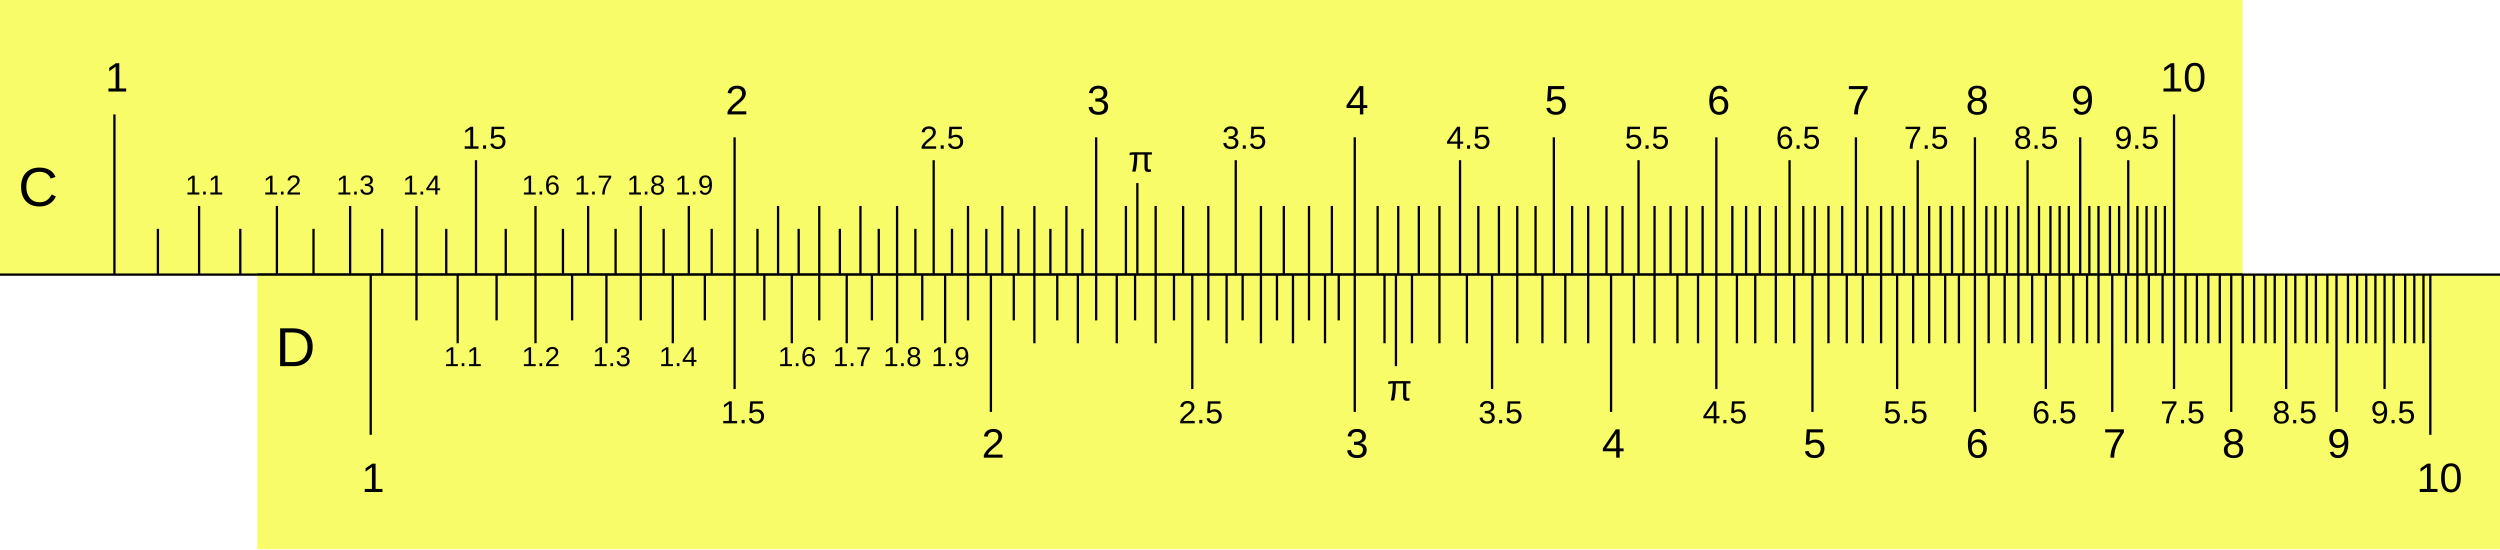
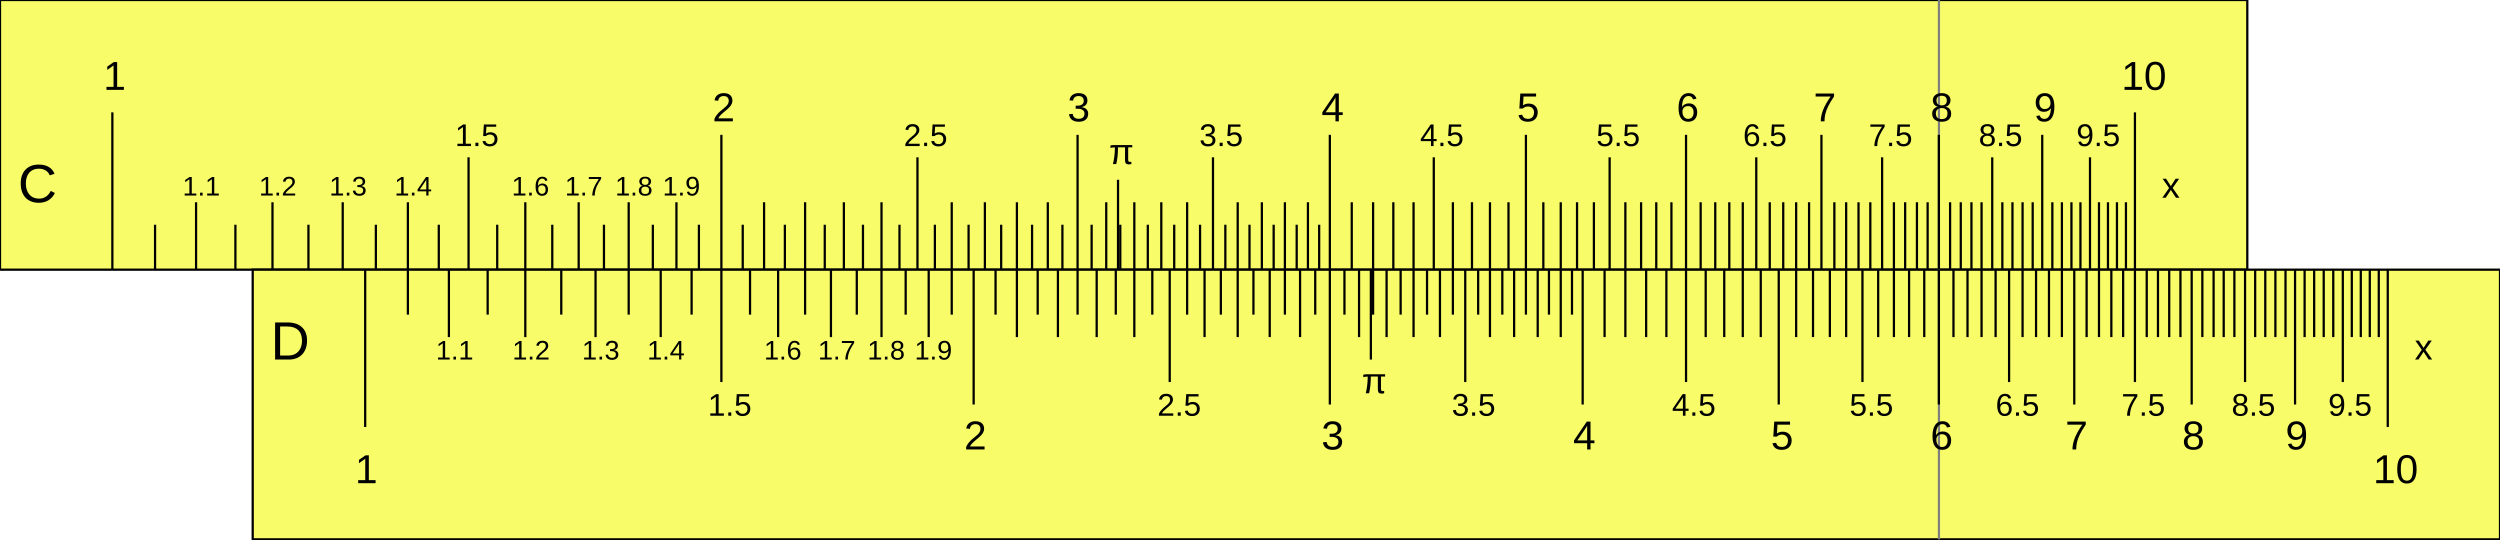
- <svg xmlns="http://www.w3.org/2000/svg" width="1092.445" height="240" version="1.1">
+ <svg xmlns="http://www.w3.org/2000/svg" width="1112.445" height="240" version="1.1">
  <style>text {
-       font-family: Arial, Helvetica, sans-serif;
-       font-weight: Thin;
-       }
- </style>
-   <rect width="980" height="120" x="0" y="0" fill="#f9fc69" />
-   <line x1="0" y1="120" x2="980" y2="120" style="stroke:black;stroke-width:1" />
-   <text x="8" y="90" fill="black" font-size="24">C</text>
-   <text x="493" y="75" fill="black" font-size="16">π</text>
-   <line x1="497" y1="120" x2="497" y2="80" style="stroke:black;stroke-width:1" />
-   <line x1="50" y1="120" x2="50" y2="50" style="stroke:black;stroke-width:1" />
-   <text x="46" y="40" fill="black" font-size="18">1</text>
-   <line x1="69" y1="120" x2="69" y2="100" style="stroke:black;stroke-width:1" />
-   <line x1="87" y1="120" x2="87" y2="90" style="stroke:black;stroke-width:1" />
-   <text x="81" y="85" fill="black" font-size="12">1.1</text>
-   <line x1="105" y1="120" x2="105" y2="100" style="stroke:black;stroke-width:1" />
-   <line x1="121" y1="120" x2="121" y2="90" style="stroke:black;stroke-width:1" />
-   <text x="115" y="85" fill="black" font-size="12">1.2</text>
-   <line x1="137" y1="120" x2="137" y2="100" style="stroke:black;stroke-width:1" />
-   <line x1="153" y1="120" x2="153" y2="90" style="stroke:black;stroke-width:1" />
-   <text x="147" y="85" fill="black" font-size="12">1.3</text>
-   <line x1="167" y1="120" x2="167" y2="100" style="stroke:black;stroke-width:1" />
-   <line x1="182" y1="120" x2="182" y2="90" style="stroke:black;stroke-width:1" />
-   <text x="176" y="85" fill="black" font-size="12">1.4</text>
-   <line x1="195" y1="120" x2="195" y2="100" style="stroke:black;stroke-width:1" />
-   <line x1="208" y1="120" x2="208" y2="70" style="stroke:black;stroke-width:1" />
-   <text x="202" y="65" fill="black" font-size="14">1.5</text>
-   <line x1="221" y1="120" x2="221" y2="100" style="stroke:black;stroke-width:1" />
-   <line x1="234" y1="120" x2="234" y2="90" style="stroke:black;stroke-width:1" />
-   <text x="228" y="85" fill="black" font-size="12">1.6</text>
-   <line x1="246" y1="120" x2="246" y2="100" style="stroke:black;stroke-width:1" />
-   <line x1="257" y1="120" x2="257" y2="90" style="stroke:black;stroke-width:1" />
-   <text x="251" y="85" fill="black" font-size="12">1.7</text>
-   <line x1="269" y1="120" x2="269" y2="100" style="stroke:black;stroke-width:1" />
-   <line x1="280" y1="120" x2="280" y2="90" style="stroke:black;stroke-width:1" />
-   <text x="274" y="85" fill="black" font-size="12">1.8</text>
-   <line x1="290" y1="120" x2="290" y2="100" style="stroke:black;stroke-width:1" />
-   <line x1="301" y1="120" x2="301" y2="90" style="stroke:black;stroke-width:1" />
-   <text x="295" y="85" fill="black" font-size="12">1.9</text>
-   <line x1="311" y1="120" x2="311" y2="100" style="stroke:black;stroke-width:1" />
-   <line x1="321" y1="120" x2="321" y2="60" style="stroke:black;stroke-width:1" />
-   <text x="317" y="50" fill="black" font-size="18">2</text>
-   <line x1="331" y1="120" x2="331" y2="100" style="stroke:black;stroke-width:1" />
-   <line x1="340" y1="120" x2="340" y2="90" style="stroke:black;stroke-width:1" />
-   <line x1="349" y1="120" x2="349" y2="100" style="stroke:black;stroke-width:1" />
-   <line x1="358" y1="120" x2="358" y2="90" style="stroke:black;stroke-width:1" />
-   <line x1="367" y1="120" x2="367" y2="100" style="stroke:black;stroke-width:1" />
-   <line x1="376" y1="120" x2="376" y2="90" style="stroke:black;stroke-width:1" />
-   <line x1="384" y1="120" x2="384" y2="100" style="stroke:black;stroke-width:1" />
-   <line x1="392" y1="120" x2="392" y2="90" style="stroke:black;stroke-width:1" />
-   <line x1="400" y1="120" x2="400" y2="100" style="stroke:black;stroke-width:1" />
-   <line x1="408" y1="120" x2="408" y2="70" style="stroke:black;stroke-width:1" />
-   <text x="402" y="65" fill="black" font-size="14">2.5</text>
-   <line x1="416" y1="120" x2="416" y2="100" style="stroke:black;stroke-width:1" />
-   <line x1="423" y1="120" x2="423" y2="90" style="stroke:black;stroke-width:1" />
-   <line x1="431" y1="120" x2="431" y2="100" style="stroke:black;stroke-width:1" />
-   <line x1="438" y1="120" x2="438" y2="90" style="stroke:black;stroke-width:1" />
-   <line x1="445" y1="120" x2="445" y2="100" style="stroke:black;stroke-width:1" />
-   <line x1="452" y1="120" x2="452" y2="90" style="stroke:black;stroke-width:1" />
-   <line x1="459" y1="120" x2="459" y2="100" style="stroke:black;stroke-width:1" />
-   <line x1="466" y1="120" x2="466" y2="90" style="stroke:black;stroke-width:1" />
-   <line x1="473" y1="120" x2="473" y2="100" style="stroke:black;stroke-width:1" />
-   <line x1="479" y1="120" x2="479" y2="60" style="stroke:black;stroke-width:1" />
-   <text x="475" y="50" fill="black" font-size="18">3</text>
-   <line x1="492" y1="120" x2="492" y2="90" style="stroke:black;stroke-width:1" />
-   <line x1="505" y1="120" x2="505" y2="90" style="stroke:black;stroke-width:1" />
-   <line x1="517" y1="120" x2="517" y2="90" style="stroke:black;stroke-width:1" />
-   <line x1="528" y1="120" x2="528" y2="90" style="stroke:black;stroke-width:1" />
-   <line x1="540" y1="120" x2="540" y2="70" style="stroke:black;stroke-width:1" />
-   <text x="534" y="65" fill="black" font-size="14">3.5</text>
-   <line x1="551" y1="120" x2="551" y2="90" style="stroke:black;stroke-width:1" />
-   <line x1="561" y1="120" x2="561" y2="90" style="stroke:black;stroke-width:1" />
-   <line x1="572" y1="120" x2="572" y2="90" style="stroke:black;stroke-width:1" />
-   <line x1="582" y1="120" x2="582" y2="90" style="stroke:black;stroke-width:1" />
-   <line x1="592" y1="120" x2="592" y2="60" style="stroke:black;stroke-width:1" />
-   <text x="588" y="50" fill="black" font-size="18">4</text>
-   <line x1="602" y1="120" x2="602" y2="90" style="stroke:black;stroke-width:1" />
-   <line x1="611" y1="120" x2="611" y2="90" style="stroke:black;stroke-width:1" />
-   <line x1="620" y1="120" x2="620" y2="90" style="stroke:black;stroke-width:1" />
-   <line x1="629" y1="120" x2="629" y2="90" style="stroke:black;stroke-width:1" />
-   <line x1="638" y1="120" x2="638" y2="70" style="stroke:black;stroke-width:1" />
-   <text x="632" y="65" fill="black" font-size="14">4.5</text>
-   <line x1="646" y1="120" x2="646" y2="90" style="stroke:black;stroke-width:1" />
-   <line x1="655" y1="120" x2="655" y2="90" style="stroke:black;stroke-width:1" />
-   <line x1="663" y1="120" x2="663" y2="90" style="stroke:black;stroke-width:1" />
-   <line x1="671" y1="120" x2="671" y2="90" style="stroke:black;stroke-width:1" />
-   <line x1="679" y1="120" x2="679" y2="60" style="stroke:black;stroke-width:1" />
-   <text x="675" y="50" fill="black" font-size="18">5</text>
-   <line x1="687" y1="120" x2="687" y2="90" style="stroke:black;stroke-width:1" />
-   <line x1="694" y1="120" x2="694" y2="90" style="stroke:black;stroke-width:1" />
-   <line x1="702" y1="120" x2="702" y2="90" style="stroke:black;stroke-width:1" />
-   <line x1="709" y1="120" x2="709" y2="90" style="stroke:black;stroke-width:1" />
-   <line x1="716" y1="120" x2="716" y2="70" style="stroke:black;stroke-width:1" />
-   <text x="710" y="65" fill="black" font-size="14">5.5</text>
-   <line x1="723" y1="120" x2="723" y2="90" style="stroke:black;stroke-width:1" />
-   <line x1="730" y1="120" x2="730" y2="90" style="stroke:black;stroke-width:1" />
-   <line x1="737" y1="120" x2="737" y2="90" style="stroke:black;stroke-width:1" />
-   <line x1="744" y1="120" x2="744" y2="90" style="stroke:black;stroke-width:1" />
-   <line x1="750" y1="120" x2="750" y2="60" style="stroke:black;stroke-width:1" />
-   <text x="746" y="50" fill="black" font-size="18">6</text>
-   <line x1="757" y1="120" x2="757" y2="90" style="stroke:black;stroke-width:1" />
-   <line x1="763" y1="120" x2="763" y2="90" style="stroke:black;stroke-width:1" />
-   <line x1="769" y1="120" x2="769" y2="90" style="stroke:black;stroke-width:1" />
-   <line x1="776" y1="120" x2="776" y2="90" style="stroke:black;stroke-width:1" />
-   <line x1="782" y1="120" x2="782" y2="70" style="stroke:black;stroke-width:1" />
-   <text x="776" y="65" fill="black" font-size="14">6.5</text>
-   <line x1="788" y1="120" x2="788" y2="90" style="stroke:black;stroke-width:1" />
-   <line x1="793" y1="120" x2="793" y2="90" style="stroke:black;stroke-width:1" />
-   <line x1="799" y1="120" x2="799" y2="90" style="stroke:black;stroke-width:1" />
-   <line x1="805" y1="120" x2="805" y2="90" style="stroke:black;stroke-width:1" />
-   <line x1="811" y1="120" x2="811" y2="60" style="stroke:black;stroke-width:1" />
-   <text x="807" y="50" fill="black" font-size="18">7</text>
-   <line x1="816" y1="120" x2="816" y2="90" style="stroke:black;stroke-width:1" />
-   <line x1="822" y1="120" x2="822" y2="90" style="stroke:black;stroke-width:1" />
-   <line x1="827" y1="120" x2="827" y2="90" style="stroke:black;stroke-width:1" />
-   <line x1="832" y1="120" x2="832" y2="90" style="stroke:black;stroke-width:1" />
-   <line x1="838" y1="120" x2="838" y2="70" style="stroke:black;stroke-width:1" />
-   <text x="832" y="65" fill="black" font-size="14">7.5</text>
-   <line x1="843" y1="120" x2="843" y2="90" style="stroke:black;stroke-width:1" />
-   <line x1="848" y1="120" x2="848" y2="90" style="stroke:black;stroke-width:1" />
-   <line x1="853" y1="120" x2="853" y2="90" style="stroke:black;stroke-width:1" />
-   <line x1="858" y1="120" x2="858" y2="90" style="stroke:black;stroke-width:1" />
-   <line x1="863" y1="120" x2="863" y2="60" style="stroke:black;stroke-width:1" />
-   <text x="859" y="50" fill="black" font-size="18">8</text>
-   <line x1="868" y1="120" x2="868" y2="90" style="stroke:black;stroke-width:1" />
-   <line x1="872" y1="120" x2="872" y2="90" style="stroke:black;stroke-width:1" />
-   <line x1="877" y1="120" x2="877" y2="90" style="stroke:black;stroke-width:1" />
-   <line x1="882" y1="120" x2="882" y2="90" style="stroke:black;stroke-width:1" />
-   <line x1="886" y1="120" x2="886" y2="70" style="stroke:black;stroke-width:1" />
-   <text x="880" y="65" fill="black" font-size="14">8.5</text>
-   <line x1="891" y1="120" x2="891" y2="90" style="stroke:black;stroke-width:1" />
-   <line x1="896" y1="120" x2="896" y2="90" style="stroke:black;stroke-width:1" />
-   <line x1="900" y1="120" x2="900" y2="90" style="stroke:black;stroke-width:1" />
-   <line x1="904" y1="120" x2="904" y2="90" style="stroke:black;stroke-width:1" />
-   <line x1="909" y1="120" x2="909" y2="60" style="stroke:black;stroke-width:1" />
-   <text x="905" y="50" fill="black" font-size="18">9</text>
-   <line x1="913" y1="120" x2="913" y2="90" style="stroke:black;stroke-width:1" />
-   <line x1="917" y1="120" x2="917" y2="90" style="stroke:black;stroke-width:1" />
-   <line x1="922" y1="120" x2="922" y2="90" style="stroke:black;stroke-width:1" />
-   <line x1="926" y1="120" x2="926" y2="90" style="stroke:black;stroke-width:1" />
-   <line x1="930" y1="120" x2="930" y2="70" style="stroke:black;stroke-width:1" />
-   <text x="924" y="65" fill="black" font-size="14">9.5</text>
-   <line x1="934" y1="120" x2="934" y2="90" style="stroke:black;stroke-width:1" />
-   <line x1="938" y1="120" x2="938" y2="90" style="stroke:black;stroke-width:1" />
-   <line x1="942" y1="120" x2="942" y2="90" style="stroke:black;stroke-width:1" />
-   <line x1="946" y1="120" x2="946" y2="90" style="stroke:black;stroke-width:1" />
-   <line x1="950" y1="120" x2="950" y2="50" style="stroke:black;stroke-width:1" />
-   <text x="944" y="40" fill="black" font-size="18">10</text>
-   <rect width="980" height="120" x="112.445" y="120" fill="#f9fc69" />
-   <line x1="112.445" y1="120" x2="1092.445" y2="120" style="stroke:black;stroke-width:1" />
-   <text x="120.445" y="160" fill="black" font-size="24">D</text>
-   <text x="606" y="175" fill="black" font-size="16">π</text>
-   <line x1="610" y1="120" x2="610" y2="160" style="stroke:black;stroke-width:1" />
-   <line x1="162" y1="120" x2="162" y2="190" style="stroke:black;stroke-width:1" />
-   <text x="158" y="215" fill="black" font-size="18">1</text>
-   <line x1="182" y1="120" x2="182" y2="140" style="stroke:black;stroke-width:1" />
-   <line x1="200" y1="120" x2="200" y2="150" style="stroke:black;stroke-width:1" />
-   <text x="194" y="160" fill="black" font-size="12">1.1</text>
-   <line x1="217" y1="120" x2="217" y2="140" style="stroke:black;stroke-width:1" />
-   <line x1="234" y1="120" x2="234" y2="150" style="stroke:black;stroke-width:1" />
-   <text x="228" y="160" fill="black" font-size="12">1.2</text>
-   <line x1="250" y1="120" x2="250" y2="140" style="stroke:black;stroke-width:1" />
-   <line x1="265" y1="120" x2="265" y2="150" style="stroke:black;stroke-width:1" />
-   <text x="259" y="160" fill="black" font-size="12">1.3</text>
-   <line x1="280" y1="120" x2="280" y2="140" style="stroke:black;stroke-width:1" />
-   <line x1="294" y1="120" x2="294" y2="150" style="stroke:black;stroke-width:1" />
-   <text x="288" y="160" fill="black" font-size="12">1.4</text>
-   <line x1="308" y1="120" x2="308" y2="140" style="stroke:black;stroke-width:1" />
-   <line x1="321" y1="120" x2="321" y2="170" style="stroke:black;stroke-width:1" />
-   <text x="315" y="185" fill="black" font-size="14">1.5</text>
-   <line x1="334" y1="120" x2="334" y2="140" style="stroke:black;stroke-width:1" />
-   <line x1="346" y1="120" x2="346" y2="150" style="stroke:black;stroke-width:1" />
-   <text x="340" y="160" fill="black" font-size="12">1.6</text>
-   <line x1="358" y1="120" x2="358" y2="140" style="stroke:black;stroke-width:1" />
-   <line x1="370" y1="120" x2="370" y2="150" style="stroke:black;stroke-width:1" />
-   <text x="364" y="160" fill="black" font-size="12">1.7</text>
-   <line x1="381" y1="120" x2="381" y2="140" style="stroke:black;stroke-width:1" />
-   <line x1="392" y1="120" x2="392" y2="150" style="stroke:black;stroke-width:1" />
-   <text x="386" y="160" fill="black" font-size="12">1.8</text>
-   <line x1="403" y1="120" x2="403" y2="140" style="stroke:black;stroke-width:1" />
-   <line x1="413" y1="120" x2="413" y2="150" style="stroke:black;stroke-width:1" />
-   <text x="407" y="160" fill="black" font-size="12">1.9</text>
-   <line x1="423" y1="120" x2="423" y2="140" style="stroke:black;stroke-width:1" />
-   <line x1="433" y1="120" x2="433" y2="180" style="stroke:black;stroke-width:1" />
-   <text x="429" y="200" fill="black" font-size="18">2</text>
-   <line x1="443" y1="120" x2="443" y2="140" style="stroke:black;stroke-width:1" />
-   <line x1="452" y1="120" x2="452" y2="150" style="stroke:black;stroke-width:1" />
-   <line x1="462" y1="120" x2="462" y2="140" style="stroke:black;stroke-width:1" />
-   <line x1="471" y1="120" x2="471" y2="150" style="stroke:black;stroke-width:1" />
-   <line x1="479" y1="120" x2="479" y2="140" style="stroke:black;stroke-width:1" />
-   <line x1="488" y1="120" x2="488" y2="150" style="stroke:black;stroke-width:1" />
-   <line x1="496" y1="120" x2="496" y2="140" style="stroke:black;stroke-width:1" />
-   <line x1="505" y1="120" x2="505" y2="150" style="stroke:black;stroke-width:1" />
-   <line x1="513" y1="120" x2="513" y2="140" style="stroke:black;stroke-width:1" />
-   <line x1="521" y1="120" x2="521" y2="170" style="stroke:black;stroke-width:1" />
-   <text x="515" y="185" fill="black" font-size="14">2.5</text>
-   <line x1="528" y1="120" x2="528" y2="140" style="stroke:black;stroke-width:1" />
-   <line x1="536" y1="120" x2="536" y2="150" style="stroke:black;stroke-width:1" />
-   <line x1="543" y1="120" x2="543" y2="140" style="stroke:black;stroke-width:1" />
-   <line x1="551" y1="120" x2="551" y2="150" style="stroke:black;stroke-width:1" />
-   <line x1="558" y1="120" x2="558" y2="140" style="stroke:black;stroke-width:1" />
-   <line x1="565" y1="120" x2="565" y2="150" style="stroke:black;stroke-width:1" />
-   <line x1="572" y1="120" x2="572" y2="140" style="stroke:black;stroke-width:1" />
-   <line x1="579" y1="120" x2="579" y2="150" style="stroke:black;stroke-width:1" />
-   <line x1="585" y1="120" x2="585" y2="140" style="stroke:black;stroke-width:1" />
-   <line x1="592" y1="120" x2="592" y2="180" style="stroke:black;stroke-width:1" />
-   <text x="588" y="200" fill="black" font-size="18">3</text>
-   <line x1="605" y1="120" x2="605" y2="150" style="stroke:black;stroke-width:1" />
-   <line x1="617" y1="120" x2="617" y2="150" style="stroke:black;stroke-width:1" />
-   <line x1="629" y1="120" x2="629" y2="150" style="stroke:black;stroke-width:1" />
-   <line x1="641" y1="120" x2="641" y2="150" style="stroke:black;stroke-width:1" />
-   <line x1="652" y1="120" x2="652" y2="170" style="stroke:black;stroke-width:1" />
-   <text x="646" y="185" fill="black" font-size="14">3.5</text>
-   <line x1="663" y1="120" x2="663" y2="150" style="stroke:black;stroke-width:1" />
-   <line x1="674" y1="120" x2="674" y2="150" style="stroke:black;stroke-width:1" />
-   <line x1="684" y1="120" x2="684" y2="150" style="stroke:black;stroke-width:1" />
-   <line x1="694" y1="120" x2="694" y2="150" style="stroke:black;stroke-width:1" />
-   <line x1="704" y1="120" x2="704" y2="180" style="stroke:black;stroke-width:1" />
-   <text x="700" y="200" fill="black" font-size="18">4</text>
-   <line x1="714" y1="120" x2="714" y2="150" style="stroke:black;stroke-width:1" />
-   <line x1="723" y1="120" x2="723" y2="150" style="stroke:black;stroke-width:1" />
-   <line x1="733" y1="120" x2="733" y2="150" style="stroke:black;stroke-width:1" />
-   <line x1="742" y1="120" x2="742" y2="150" style="stroke:black;stroke-width:1" />
-   <line x1="750" y1="120" x2="750" y2="170" style="stroke:black;stroke-width:1" />
-   <text x="744" y="185" fill="black" font-size="14">4.5</text>
-   <line x1="759" y1="120" x2="759" y2="150" style="stroke:black;stroke-width:1" />
-   <line x1="767" y1="120" x2="767" y2="150" style="stroke:black;stroke-width:1" />
-   <line x1="776" y1="120" x2="776" y2="150" style="stroke:black;stroke-width:1" />
-   <line x1="784" y1="120" x2="784" y2="150" style="stroke:black;stroke-width:1" />
-   <line x1="792" y1="120" x2="792" y2="180" style="stroke:black;stroke-width:1" />
-   <text x="788" y="200" fill="black" font-size="18">5</text>
-   <line x1="799" y1="120" x2="799" y2="150" style="stroke:black;stroke-width:1" />
-   <line x1="807" y1="120" x2="807" y2="150" style="stroke:black;stroke-width:1" />
-   <line x1="814" y1="120" x2="814" y2="150" style="stroke:black;stroke-width:1" />
-   <line x1="822" y1="120" x2="822" y2="150" style="stroke:black;stroke-width:1" />
-   <line x1="829" y1="120" x2="829" y2="170" style="stroke:black;stroke-width:1" />
-   <text x="823" y="185" fill="black" font-size="14">5.5</text>
-   <line x1="836" y1="120" x2="836" y2="150" style="stroke:black;stroke-width:1" />
-   <line x1="843" y1="120" x2="843" y2="150" style="stroke:black;stroke-width:1" />
-   <line x1="850" y1="120" x2="850" y2="150" style="stroke:black;stroke-width:1" />
-   <line x1="856" y1="120" x2="856" y2="150" style="stroke:black;stroke-width:1" />
-   <line x1="863" y1="120" x2="863" y2="180" style="stroke:black;stroke-width:1" />
-   <text x="859" y="200" fill="black" font-size="18">6</text>
-   <line x1="869" y1="120" x2="869" y2="150" style="stroke:black;stroke-width:1" />
-   <line x1="876" y1="120" x2="876" y2="150" style="stroke:black;stroke-width:1" />
-   <line x1="882" y1="120" x2="882" y2="150" style="stroke:black;stroke-width:1" />
-   <line x1="888" y1="120" x2="888" y2="150" style="stroke:black;stroke-width:1" />
-   <line x1="894" y1="120" x2="894" y2="170" style="stroke:black;stroke-width:1" />
-   <text x="888" y="185" fill="black" font-size="14">6.5</text>
-   <line x1="900" y1="120" x2="900" y2="150" style="stroke:black;stroke-width:1" />
-   <line x1="906" y1="120" x2="906" y2="150" style="stroke:black;stroke-width:1" />
-   <line x1="912" y1="120" x2="912" y2="150" style="stroke:black;stroke-width:1" />
-   <line x1="917" y1="120" x2="917" y2="150" style="stroke:black;stroke-width:1" />
-   <line x1="923" y1="120" x2="923" y2="180" style="stroke:black;stroke-width:1" />
-   <text x="919" y="200" fill="black" font-size="18">7</text>
-   <line x1="929" y1="120" x2="929" y2="150" style="stroke:black;stroke-width:1" />
-   <line x1="934" y1="120" x2="934" y2="150" style="stroke:black;stroke-width:1" />
-   <line x1="939" y1="120" x2="939" y2="150" style="stroke:black;stroke-width:1" />
-   <line x1="945" y1="120" x2="945" y2="150" style="stroke:black;stroke-width:1" />
-   <line x1="950" y1="120" x2="950" y2="170" style="stroke:black;stroke-width:1" />
-   <text x="944" y="185" fill="black" font-size="14">7.5</text>
-   <line x1="955" y1="120" x2="955" y2="150" style="stroke:black;stroke-width:1" />
-   <line x1="960" y1="120" x2="960" y2="150" style="stroke:black;stroke-width:1" />
-   <line x1="965" y1="120" x2="965" y2="150" style="stroke:black;stroke-width:1" />
-   <line x1="970" y1="120" x2="970" y2="150" style="stroke:black;stroke-width:1" />
-   <line x1="975" y1="120" x2="975" y2="180" style="stroke:black;stroke-width:1" />
-   <text x="971" y="200" fill="black" font-size="18">8</text>
-   <line x1="980" y1="120" x2="980" y2="150" style="stroke:black;stroke-width:1" />
-   <line x1="985" y1="120" x2="985" y2="150" style="stroke:black;stroke-width:1" />
-   <line x1="990" y1="120" x2="990" y2="150" style="stroke:black;stroke-width:1" />
-   <line x1="994" y1="120" x2="994" y2="150" style="stroke:black;stroke-width:1" />
-   <line x1="999" y1="120" x2="999" y2="170" style="stroke:black;stroke-width:1" />
-   <text x="993" y="185" fill="black" font-size="14">8.5</text>
-   <line x1="1003" y1="120" x2="1003" y2="150" style="stroke:black;stroke-width:1" />
-   <line x1="1008" y1="120" x2="1008" y2="150" style="stroke:black;stroke-width:1" />
-   <line x1="1012" y1="120" x2="1012" y2="150" style="stroke:black;stroke-width:1" />
-   <line x1="1017" y1="120" x2="1017" y2="150" style="stroke:black;stroke-width:1" />
-   <line x1="1021" y1="120" x2="1021" y2="180" style="stroke:black;stroke-width:1" />
-   <text x="1017" y="200" fill="black" font-size="18">9</text>
-   <line x1="1026" y1="120" x2="1026" y2="150" style="stroke:black;stroke-width:1" />
-   <line x1="1030" y1="120" x2="1030" y2="150" style="stroke:black;stroke-width:1" />
-   <line x1="1034" y1="120" x2="1034" y2="150" style="stroke:black;stroke-width:1" />
-   <line x1="1038" y1="120" x2="1038" y2="150" style="stroke:black;stroke-width:1" />
-   <line x1="1042" y1="120" x2="1042" y2="170" style="stroke:black;stroke-width:1" />
-   <text x="1036" y="185" fill="black" font-size="14">9.5</text>
-   <line x1="1046" y1="120" x2="1046" y2="150" style="stroke:black;stroke-width:1" />
-   <line x1="1051" y1="120" x2="1051" y2="150" style="stroke:black;stroke-width:1" />
-   <line x1="1055" y1="120" x2="1055" y2="150" style="stroke:black;stroke-width:1" />
-   <line x1="1059" y1="120" x2="1059" y2="150" style="stroke:black;stroke-width:1" />
-   <line x1="1062" y1="120" x2="1062" y2="190" style="stroke:black;stroke-width:1" />
-   <text x="1056" y="215" fill="black" font-size="18">10</text>
+           font-family: Arial, Helvetica, sans-serif;
+           font-weight: Thin;
+           }
+     </style>
+   <rect width="1000" height="120" x="0.0" y="0" style="fill:#f9fc69;stroke-width:1;stroke:black" />
+   <rect width="1000" height="120" x="112.445" y="120" style="fill:#f9fc69;stroke-width:1;stroke:black" />
+   <line x1="862.781" y1="0" x2="862.781" y2="240" style="stroke:grey;stroke-width:1" />
+   <g transform="translate(0 20)">
+     <text x="8.0" y="70" fill="black" font-size="24">C</text>
+     <text x="493.5" y="53" fill="black" font-size="16">π</text>
+     <line x1="497.5" y1="100" x2="497.5" y2="60" style="stroke:black;stroke-width:1" />
+     <text x="962.0" y="68" fill="black" font-size="16">x</text>
+     <line x1="50.0" y1="100" x2="50.0" y2="30" style="stroke:black;stroke-width:1" />
+     <text x="46" y="20" fill="black" font-size="18">1</text>
+     <line x1="69.0" y1="100" x2="69.0" y2="80" style="stroke:black;stroke-width:1" />
+     <line x1="87.25" y1="100" x2="87.25" y2="70" style="stroke:black;stroke-width:1" />
+     <text x="81.253" y="67" fill="black" font-size="12">1.1</text>
+     <line x1="104.75" y1="100" x2="104.75" y2="80" style="stroke:black;stroke-width:1" />
+     <line x1="121.25" y1="100" x2="121.25" y2="70" style="stroke:black;stroke-width:1" />
+     <text x="115.263" y="67" fill="black" font-size="12">1.2</text>
+     <line x1="137.25" y1="100" x2="137.25" y2="80" style="stroke:black;stroke-width:1" />
+     <line x1="152.5" y1="100" x2="152.5" y2="70" style="stroke:black;stroke-width:1" />
+     <text x="146.549" y="67" fill="black" font-size="12">1.3</text>
+     <line x1="167.25" y1="100" x2="167.25" y2="80" style="stroke:black;stroke-width:1" />
+     <line x1="181.5" y1="100" x2="181.5" y2="70" style="stroke:black;stroke-width:1" />
+     <text x="175.515" y="67" fill="black" font-size="12">1.4</text>
+     <line x1="195.25" y1="100" x2="195.25" y2="80" style="stroke:black;stroke-width:1" />
+     <line x1="208.5" y1="100" x2="208.5" y2="50" style="stroke:black;stroke-width:1" />
+     <text x="202.482" y="45" fill="black" font-size="14">1.5</text>
+     <line x1="221.25" y1="100" x2="221.25" y2="80" style="stroke:black;stroke-width:1" />
+     <line x1="233.75" y1="100" x2="233.75" y2="70" style="stroke:black;stroke-width:1" />
+     <text x="227.708" y="67" fill="black" font-size="12">1.6</text>
+     <line x1="245.75" y1="100" x2="245.75" y2="80" style="stroke:black;stroke-width:1" />
+     <line x1="257.5" y1="100" x2="257.5" y2="70" style="stroke:black;stroke-width:1" />
+     <text x="251.404" y="67" fill="black" font-size="12">1.7</text>
+     <line x1="268.75" y1="100" x2="268.75" y2="80" style="stroke:black;stroke-width:1" />
+     <line x1="279.75" y1="100" x2="279.75" y2="70" style="stroke:black;stroke-width:1" />
+     <text x="273.745" y="67" fill="black" font-size="12">1.8</text>
+     <line x1="290.5" y1="100" x2="290.5" y2="80" style="stroke:black;stroke-width:1" />
+     <line x1="301.0" y1="100" x2="301.0" y2="70" style="stroke:black;stroke-width:1" />
+     <text x="294.878" y="67" fill="black" font-size="12">1.9</text>
+     <line x1="311.0" y1="100" x2="311.0" y2="80" style="stroke:black;stroke-width:1" />
+     <line x1="321.0" y1="100" x2="321.0" y2="40" style="stroke:black;stroke-width:1" />
+     <text x="317" y="34" fill="black" font-size="18">2</text>
+     <line x1="330.5" y1="100" x2="330.5" y2="80" style="stroke:black;stroke-width:1" />
+     <line x1="340.0" y1="100" x2="340.0" y2="70" style="stroke:black;stroke-width:1" />
+     <line x1="349.25" y1="100" x2="349.25" y2="80" style="stroke:black;stroke-width:1" />
+     <line x1="358.25" y1="100" x2="358.25" y2="70" style="stroke:black;stroke-width:1" />
+     <line x1="367.0" y1="100" x2="367.0" y2="80" style="stroke:black;stroke-width:1" />
+     <line x1="375.5" y1="100" x2="375.5" y2="70" style="stroke:black;stroke-width:1" />
+     <line x1="384.0" y1="100" x2="384.0" y2="80" style="stroke:black;stroke-width:1" />
+     <line x1="392.25" y1="100" x2="392.25" y2="70" style="stroke:black;stroke-width:1" />
+     <line x1="400.25" y1="100" x2="400.25" y2="80" style="stroke:black;stroke-width:1" />
+     <line x1="408.25" y1="100" x2="408.25" y2="50" style="stroke:black;stroke-width:1" />
+     <text x="402.146" y="45" fill="black" font-size="14">2.5</text>
+     <line x1="416.0" y1="100" x2="416.0" y2="80" style="stroke:black;stroke-width:1" />
+     <line x1="423.5" y1="100" x2="423.5" y2="70" style="stroke:black;stroke-width:1" />
+     <line x1="431.0" y1="100" x2="431.0" y2="80" style="stroke:black;stroke-width:1" />
+     <line x1="438.25" y1="100" x2="438.25" y2="70" style="stroke:black;stroke-width:1" />
+     <line x1="445.5" y1="100" x2="445.5" y2="80" style="stroke:black;stroke-width:1" />
+     <line x1="452.5" y1="100" x2="452.5" y2="70" style="stroke:black;stroke-width:1" />
+     <line x1="459.25" y1="100" x2="459.25" y2="80" style="stroke:black;stroke-width:1" />
+     <line x1="466.25" y1="100" x2="466.25" y2="70" style="stroke:black;stroke-width:1" />
+     <line x1="472.75" y1="100" x2="472.75" y2="80" style="stroke:black;stroke-width:1" />
+     <line x1="479.5" y1="100" x2="479.5" y2="40" style="stroke:black;stroke-width:1" />
+     <text x="475" y="34" fill="black" font-size="18">3</text>
+     <line x1="485.75" y1="100" x2="485.75" y2="80" style="stroke:black;stroke-width:1" />
+     <line x1="492.25" y1="100" x2="492.25" y2="70" style="stroke:black;stroke-width:1" />
+     <line x1="498.5" y1="100" x2="498.5" y2="80" style="stroke:black;stroke-width:1" />
+     <line x1="504.75" y1="100" x2="504.75" y2="70" style="stroke:black;stroke-width:1" />
+     <line x1="510.75" y1="100" x2="510.75" y2="80" style="stroke:black;stroke-width:1" />
+     <line x1="516.75" y1="100" x2="516.75" y2="70" style="stroke:black;stroke-width:1" />
+     <line x1="522.5" y1="100" x2="522.5" y2="80" style="stroke:black;stroke-width:1" />
+     <line x1="528.25" y1="100" x2="528.25" y2="70" style="stroke:black;stroke-width:1" />
+     <line x1="534.0" y1="100" x2="534.0" y2="80" style="stroke:black;stroke-width:1" />
+     <line x1="539.75" y1="100" x2="539.75" y2="50" style="stroke:black;stroke-width:1" />
+     <text x="533.661" y="45" fill="black" font-size="14">3.5</text>
+     <line x1="545.25" y1="100" x2="545.25" y2="80" style="stroke:black;stroke-width:1" />
+     <line x1="550.75" y1="100" x2="550.75" y2="70" style="stroke:black;stroke-width:1" />
+     <line x1="556.0" y1="100" x2="556.0" y2="80" style="stroke:black;stroke-width:1" />
+     <line x1="561.5" y1="100" x2="561.5" y2="70" style="stroke:black;stroke-width:1" />
+     <line x1="566.75" y1="100" x2="566.75" y2="80" style="stroke:black;stroke-width:1" />
+     <line x1="571.75" y1="100" x2="571.75" y2="70" style="stroke:black;stroke-width:1" />
+     <line x1="577.0" y1="100" x2="577.0" y2="80" style="stroke:black;stroke-width:1" />
+     <line x1="582.0" y1="100" x2="582.0" y2="70" style="stroke:black;stroke-width:1" />
+     <line x1="587.0" y1="100" x2="587.0" y2="80" style="stroke:black;stroke-width:1" />
+     <line x1="591.75" y1="100" x2="591.75" y2="40" style="stroke:black;stroke-width:1" />
+     <text x="588" y="34" fill="black" font-size="18">4</text>
+     <line x1="601.5" y1="100" x2="601.5" y2="70" style="stroke:black;stroke-width:1" />
+     <line x1="611.0" y1="100" x2="611.0" y2="70" style="stroke:black;stroke-width:1" />
+     <line x1="620.0" y1="100" x2="620.0" y2="70" style="stroke:black;stroke-width:1" />
+     <line x1="629.0" y1="100" x2="629.0" y2="70" style="stroke:black;stroke-width:1" />
+     <line x1="638.0" y1="100" x2="638.0" y2="50" style="stroke:black;stroke-width:1" />
+     <text x="631.891" y="45" fill="black" font-size="14">4.5</text>
+     <line x1="646.5" y1="100" x2="646.5" y2="70" style="stroke:black;stroke-width:1" />
+     <line x1="655.0" y1="100" x2="655.0" y2="70" style="stroke:black;stroke-width:1" />
+     <line x1="663.0" y1="100" x2="663.0" y2="70" style="stroke:black;stroke-width:1" />
+     <line x1="671.25" y1="100" x2="671.25" y2="70" style="stroke:black;stroke-width:1" />
+     <line x1="679.0" y1="100" x2="679.0" y2="40" style="stroke:black;stroke-width:1" />
+     <text x="675" y="34" fill="black" font-size="18">5</text>
+     <line x1="686.75" y1="100" x2="686.75" y2="70" style="stroke:black;stroke-width:1" />
+     <line x1="694.5" y1="100" x2="694.5" y2="70" style="stroke:black;stroke-width:1" />
+     <line x1="701.75" y1="100" x2="701.75" y2="70" style="stroke:black;stroke-width:1" />
+     <line x1="709.25" y1="100" x2="709.25" y2="70" style="stroke:black;stroke-width:1" />
+     <line x1="716.25" y1="100" x2="716.25" y2="50" style="stroke:black;stroke-width:1" />
+     <text x="710.326" y="45" fill="black" font-size="14">5.5</text>
+     <line x1="723.25" y1="100" x2="723.25" y2="70" style="stroke:black;stroke-width:1" />
+     <line x1="730.25" y1="100" x2="730.25" y2="70" style="stroke:black;stroke-width:1" />
+     <line x1="737.0" y1="100" x2="737.0" y2="70" style="stroke:black;stroke-width:1" />
+     <line x1="743.75" y1="100" x2="743.75" y2="70" style="stroke:black;stroke-width:1" />
+     <line x1="750.25" y1="100" x2="750.25" y2="40" style="stroke:black;stroke-width:1" />
+     <text x="746" y="34" fill="black" font-size="18">6</text>
+     <line x1="756.75" y1="100" x2="756.75" y2="70" style="stroke:black;stroke-width:1" />
+     <line x1="763.25" y1="100" x2="763.25" y2="70" style="stroke:black;stroke-width:1" />
+     <line x1="769.5" y1="100" x2="769.5" y2="70" style="stroke:black;stroke-width:1" />
+     <line x1="775.5" y1="100" x2="775.5" y2="70" style="stroke:black;stroke-width:1" />
+     <line x1="781.5" y1="100" x2="781.5" y2="50" style="stroke:black;stroke-width:1" />
+     <text x="775.622" y="45" fill="black" font-size="14">6.5</text>
+     <line x1="787.5" y1="100" x2="787.5" y2="70" style="stroke:black;stroke-width:1" />
+     <line x1="793.5" y1="100" x2="793.5" y2="70" style="stroke:black;stroke-width:1" />
+     <line x1="799.25" y1="100" x2="799.25" y2="70" style="stroke:black;stroke-width:1" />
+     <line x1="805.0" y1="100" x2="805.0" y2="70" style="stroke:black;stroke-width:1" />
+     <line x1="810.5" y1="100" x2="810.5" y2="40" style="stroke:black;stroke-width:1" />
+     <text x="807" y="34" fill="black" font-size="18">7</text>
+     <line x1="816.25" y1="100" x2="816.25" y2="70" style="stroke:black;stroke-width:1" />
+     <line x1="821.5" y1="100" x2="821.5" y2="70" style="stroke:black;stroke-width:1" />
+     <line x1="827.0" y1="100" x2="827.0" y2="70" style="stroke:black;stroke-width:1" />
+     <line x1="832.25" y1="100" x2="832.25" y2="70" style="stroke:black;stroke-width:1" />
+     <line x1="837.5" y1="100" x2="837.5" y2="50" style="stroke:black;stroke-width:1" />
+     <text x="831.555" y="45" fill="black" font-size="14">7.5</text>
+     <line x1="842.75" y1="100" x2="842.75" y2="70" style="stroke:black;stroke-width:1" />
+     <line x1="847.75" y1="100" x2="847.75" y2="70" style="stroke:black;stroke-width:1" />
+     <line x1="853.0" y1="100" x2="853.0" y2="70" style="stroke:black;stroke-width:1" />
+     <line x1="857.75" y1="100" x2="857.75" y2="70" style="stroke:black;stroke-width:1" />
+     <line x1="862.75" y1="100" x2="862.75" y2="40" style="stroke:black;stroke-width:1" />
+     <text x="859" y="34" fill="black" font-size="18">8</text>
+     <line x1="867.75" y1="100" x2="867.75" y2="70" style="stroke:black;stroke-width:1" />
+     <line x1="872.5" y1="100" x2="872.5" y2="70" style="stroke:black;stroke-width:1" />
+     <line x1="877.25" y1="100" x2="877.25" y2="70" style="stroke:black;stroke-width:1" />
+     <line x1="881.75" y1="100" x2="881.75" y2="70" style="stroke:black;stroke-width:1" />
+     <line x1="886.5" y1="100" x2="886.5" y2="50" style="stroke:black;stroke-width:1" />
+     <text x="880.477" y="45" fill="black" font-size="14">8.5</text>
+     <line x1="891.0" y1="100" x2="891.0" y2="70" style="stroke:black;stroke-width:1" />
+     <line x1="895.5" y1="100" x2="895.5" y2="70" style="stroke:black;stroke-width:1" />
+     <line x1="900.0" y1="100" x2="900.0" y2="70" style="stroke:black;stroke-width:1" />
+     <line x1="904.5" y1="100" x2="904.5" y2="70" style="stroke:black;stroke-width:1" />
+     <line x1="908.75" y1="100" x2="908.75" y2="40" style="stroke:black;stroke-width:1" />
+     <text x="905" y="34" fill="black" font-size="18">9</text>
+     <line x1="913.25" y1="100" x2="913.25" y2="70" style="stroke:black;stroke-width:1" />
+     <line x1="917.5" y1="100" x2="917.5" y2="70" style="stroke:black;stroke-width:1" />
+     <line x1="921.75" y1="100" x2="921.75" y2="70" style="stroke:black;stroke-width:1" />
+     <line x1="925.75" y1="100" x2="925.75" y2="70" style="stroke:black;stroke-width:1" />
+     <line x1="930.0" y1="100" x2="930.0" y2="50" style="stroke:black;stroke-width:1" />
+     <text x="923.951" y="45" fill="black" font-size="14">9.5</text>
+     <line x1="934.0" y1="100" x2="934.0" y2="70" style="stroke:black;stroke-width:1" />
+     <line x1="938.0" y1="100" x2="938.0" y2="70" style="stroke:black;stroke-width:1" />
+     <line x1="942.0" y1="100" x2="942.0" y2="70" style="stroke:black;stroke-width:1" />
+     <line x1="946.0" y1="100" x2="946.0" y2="70" style="stroke:black;stroke-width:1" />
+     <line x1="950.0" y1="100" x2="950.0" y2="30" style="stroke:black;stroke-width:1" />
+     <text x="944.0" y="20" fill="black" font-size="18">10</text>
+   </g>
+   <g transform="translate(0 120)">
+     <text x="120.445" y="40" fill="black" font-size="24">D</text>
+     <text x="606.0" y="55" fill="black" font-size="16">π</text>
+     <line x1="610.0" y1="0" x2="610.0" y2="40" style="stroke:black;stroke-width:1" />
+     <text x="1074.445" y="40" fill="black" font-size="16">x</text>
+     <line x1="162.5" y1="0" x2="162.5" y2="70" style="stroke:black;stroke-width:1" />
+     <text x="158" y="95" fill="black" font-size="18">1</text>
+     <line x1="181.5" y1="0" x2="181.5" y2="20" style="stroke:black;stroke-width:1" />
+     <line x1="199.75" y1="0" x2="199.75" y2="30" style="stroke:black;stroke-width:1" />
+     <text x="194" y="40" fill="black" font-size="12">1.1</text>
+     <line x1="217.0" y1="0" x2="217.0" y2="20" style="stroke:black;stroke-width:1" />
+     <line x1="233.75" y1="0" x2="233.75" y2="30" style="stroke:black;stroke-width:1" />
+     <text x="228" y="40" fill="black" font-size="12">1.2</text>
+     <line x1="249.75" y1="0" x2="249.75" y2="20" style="stroke:black;stroke-width:1" />
+     <line x1="265.0" y1="0" x2="265.0" y2="30" style="stroke:black;stroke-width:1" />
+     <text x="259" y="40" fill="black" font-size="12">1.3</text>
+     <line x1="279.75" y1="0" x2="279.75" y2="20" style="stroke:black;stroke-width:1" />
+     <line x1="294.0" y1="0" x2="294.0" y2="30" style="stroke:black;stroke-width:1" />
+     <text x="288" y="40" fill="black" font-size="12">1.4</text>
+     <line x1="307.75" y1="0" x2="307.75" y2="20" style="stroke:black;stroke-width:1" />
+     <line x1="321.0" y1="0" x2="321.0" y2="50" style="stroke:black;stroke-width:1" />
+     <text x="315" y="65" fill="black" font-size="14">1.5</text>
+     <line x1="333.75" y1="0" x2="333.75" y2="20" style="stroke:black;stroke-width:1" />
+     <line x1="346.25" y1="0" x2="346.25" y2="30" style="stroke:black;stroke-width:1" />
+     <text x="340" y="40" fill="black" font-size="12">1.6</text>
+     <line x1="358.25" y1="0" x2="358.25" y2="20" style="stroke:black;stroke-width:1" />
+     <line x1="369.75" y1="0" x2="369.75" y2="30" style="stroke:black;stroke-width:1" />
+     <text x="364" y="40" fill="black" font-size="12">1.7</text>
+     <line x1="381.25" y1="0" x2="381.25" y2="20" style="stroke:black;stroke-width:1" />
+     <line x1="392.25" y1="0" x2="392.25" y2="30" style="stroke:black;stroke-width:1" />
+     <text x="386" y="40" fill="black" font-size="12">1.8</text>
+     <line x1="403.0" y1="0" x2="403.0" y2="20" style="stroke:black;stroke-width:1" />
+     <line x1="413.25" y1="0" x2="413.25" y2="30" style="stroke:black;stroke-width:1" />
+     <text x="407" y="40" fill="black" font-size="12">1.9</text>
+     <line x1="423.5" y1="0" x2="423.5" y2="20" style="stroke:black;stroke-width:1" />
+     <line x1="433.25" y1="0" x2="433.25" y2="60" style="stroke:black;stroke-width:1" />
+     <text x="429" y="80" fill="black" font-size="18">2</text>
+     <line x1="443.0" y1="0" x2="443.0" y2="20" style="stroke:black;stroke-width:1" />
+     <line x1="452.5" y1="0" x2="452.5" y2="30" style="stroke:black;stroke-width:1" />
+     <line x1="461.75" y1="0" x2="461.75" y2="20" style="stroke:black;stroke-width:1" />
+     <line x1="470.75" y1="0" x2="470.75" y2="30" style="stroke:black;stroke-width:1" />
+     <line x1="479.5" y1="0" x2="479.5" y2="20" style="stroke:black;stroke-width:1" />
+     <line x1="488.0" y1="0" x2="488.0" y2="30" style="stroke:black;stroke-width:1" />
+     <line x1="496.5" y1="0" x2="496.5" y2="20" style="stroke:black;stroke-width:1" />
+     <line x1="504.75" y1="0" x2="504.75" y2="30" style="stroke:black;stroke-width:1" />
+     <line x1="512.75" y1="0" x2="512.75" y2="20" style="stroke:black;stroke-width:1" />
+     <line x1="520.5" y1="0" x2="520.5" y2="50" style="stroke:black;stroke-width:1" />
+     <text x="515" y="65" fill="black" font-size="14">2.5</text>
+     <line x1="528.25" y1="0" x2="528.25" y2="20" style="stroke:black;stroke-width:1" />
+     <line x1="536.0" y1="0" x2="536.0" y2="30" style="stroke:black;stroke-width:1" />
+     <line x1="543.25" y1="0" x2="543.25" y2="20" style="stroke:black;stroke-width:1" />
+     <line x1="550.75" y1="0" x2="550.75" y2="30" style="stroke:black;stroke-width:1" />
+     <line x1="557.75" y1="0" x2="557.75" y2="20" style="stroke:black;stroke-width:1" />
+     <line x1="565.0" y1="0" x2="565.0" y2="30" style="stroke:black;stroke-width:1" />
+     <line x1="571.75" y1="0" x2="571.75" y2="20" style="stroke:black;stroke-width:1" />
+     <line x1="578.5" y1="0" x2="578.5" y2="30" style="stroke:black;stroke-width:1" />
+     <line x1="585.25" y1="0" x2="585.25" y2="20" style="stroke:black;stroke-width:1" />
+     <line x1="591.75" y1="0" x2="591.75" y2="60" style="stroke:black;stroke-width:1" />
+     <text x="588" y="80" fill="black" font-size="18">3</text>
+     <line x1="598.25" y1="0" x2="598.25" y2="20" style="stroke:black;stroke-width:1" />
+     <line x1="604.75" y1="0" x2="604.75" y2="30" style="stroke:black;stroke-width:1" />
+     <line x1="611.0" y1="0" x2="611.0" y2="20" style="stroke:black;stroke-width:1" />
+     <line x1="617.0" y1="0" x2="617.0" y2="30" style="stroke:black;stroke-width:1" />
+     <line x1="623.25" y1="0" x2="623.25" y2="20" style="stroke:black;stroke-width:1" />
+     <line x1="629.0" y1="0" x2="629.0" y2="30" style="stroke:black;stroke-width:1" />
+     <line x1="635.0" y1="0" x2="635.0" y2="20" style="stroke:black;stroke-width:1" />
+     <line x1="640.75" y1="0" x2="640.75" y2="30" style="stroke:black;stroke-width:1" />
+     <line x1="646.5" y1="0" x2="646.5" y2="20" style="stroke:black;stroke-width:1" />
+     <line x1="652.0" y1="0" x2="652.0" y2="50" style="stroke:black;stroke-width:1" />
+     <text x="646" y="65" fill="black" font-size="14">3.5</text>
+     <line x1="657.75" y1="0" x2="657.75" y2="20" style="stroke:black;stroke-width:1" />
+     <line x1="663.0" y1="0" x2="663.0" y2="30" style="stroke:black;stroke-width:1" />
+     <line x1="668.5" y1="0" x2="668.5" y2="20" style="stroke:black;stroke-width:1" />
+     <line x1="673.75" y1="0" x2="673.75" y2="30" style="stroke:black;stroke-width:1" />
+     <line x1="679.0" y1="0" x2="679.0" y2="20" style="stroke:black;stroke-width:1" />
+     <line x1="684.25" y1="0" x2="684.25" y2="30" style="stroke:black;stroke-width:1" />
+     <line x1="689.25" y1="0" x2="689.25" y2="20" style="stroke:black;stroke-width:1" />
+     <line x1="694.5" y1="0" x2="694.5" y2="30" style="stroke:black;stroke-width:1" />
+     <line x1="699.5" y1="0" x2="699.5" y2="20" style="stroke:black;stroke-width:1" />
+     <line x1="704.25" y1="0" x2="704.25" y2="60" style="stroke:black;stroke-width:1" />
+     <text x="700" y="80" fill="black" font-size="18">4</text>
+     <line x1="714.0" y1="0" x2="714.0" y2="30" style="stroke:black;stroke-width:1" />
+     <line x1="723.25" y1="0" x2="723.25" y2="30" style="stroke:black;stroke-width:1" />
+     <line x1="732.5" y1="0" x2="732.5" y2="30" style="stroke:black;stroke-width:1" />
+     <line x1="741.5" y1="0" x2="741.5" y2="30" style="stroke:black;stroke-width:1" />
+     <line x1="750.25" y1="0" x2="750.25" y2="50" style="stroke:black;stroke-width:1" />
+     <text x="744" y="65" fill="black" font-size="14">4.5</text>
+     <line x1="759.0" y1="0" x2="759.0" y2="30" style="stroke:black;stroke-width:1" />
+     <line x1="767.25" y1="0" x2="767.25" y2="30" style="stroke:black;stroke-width:1" />
+     <line x1="775.5" y1="0" x2="775.5" y2="30" style="stroke:black;stroke-width:1" />
+     <line x1="783.5" y1="0" x2="783.5" y2="30" style="stroke:black;stroke-width:1" />
+     <line x1="791.5" y1="0" x2="791.5" y2="60" style="stroke:black;stroke-width:1" />
+     <text x="788" y="80" fill="black" font-size="18">5</text>
+     <line x1="799.25" y1="0" x2="799.25" y2="30" style="stroke:black;stroke-width:1" />
+     <line x1="806.75" y1="0" x2="806.75" y2="30" style="stroke:black;stroke-width:1" />
+     <line x1="814.25" y1="0" x2="814.25" y2="30" style="stroke:black;stroke-width:1" />
+     <line x1="821.5" y1="0" x2="821.5" y2="30" style="stroke:black;stroke-width:1" />
+     <line x1="828.75" y1="0" x2="828.75" y2="50" style="stroke:black;stroke-width:1" />
+     <text x="823" y="65" fill="black" font-size="14">5.5</text>
+     <line x1="835.75" y1="0" x2="835.75" y2="30" style="stroke:black;stroke-width:1" />
+     <line x1="842.75" y1="0" x2="842.75" y2="30" style="stroke:black;stroke-width:1" />
+     <line x1="849.5" y1="0" x2="849.5" y2="30" style="stroke:black;stroke-width:1" />
+     <line x1="856.25" y1="0" x2="856.25" y2="30" style="stroke:black;stroke-width:1" />
+     <line x1="862.75" y1="0" x2="862.75" y2="60" style="stroke:black;stroke-width:1" />
+     <text x="859" y="80" fill="black" font-size="18">6</text>
+     <line x1="869.25" y1="0" x2="869.25" y2="30" style="stroke:black;stroke-width:1" />
+     <line x1="875.5" y1="0" x2="875.5" y2="30" style="stroke:black;stroke-width:1" />
+     <line x1="881.75" y1="0" x2="881.75" y2="30" style="stroke:black;stroke-width:1" />
+     <line x1="888.0" y1="0" x2="888.0" y2="30" style="stroke:black;stroke-width:1" />
+     <line x1="894.0" y1="0" x2="894.0" y2="50" style="stroke:black;stroke-width:1" />
+     <text x="888" y="65" fill="black" font-size="14">6.5</text>
+     <line x1="900.0" y1="0" x2="900.0" y2="30" style="stroke:black;stroke-width:1" />
+     <line x1="906.0" y1="0" x2="906.0" y2="30" style="stroke:black;stroke-width:1" />
+     <line x1="911.75" y1="0" x2="911.75" y2="30" style="stroke:black;stroke-width:1" />
+     <line x1="917.5" y1="0" x2="917.5" y2="30" style="stroke:black;stroke-width:1" />
+     <line x1="923.0" y1="0" x2="923.0" y2="60" style="stroke:black;stroke-width:1" />
+     <text x="919" y="80" fill="black" font-size="18">7</text>
+     <line x1="928.5" y1="0" x2="928.5" y2="30" style="stroke:black;stroke-width:1" />
+     <line x1="934.0" y1="0" x2="934.0" y2="30" style="stroke:black;stroke-width:1" />
+     <line x1="939.5" y1="0" x2="939.5" y2="30" style="stroke:black;stroke-width:1" />
+     <line x1="944.75" y1="0" x2="944.75" y2="30" style="stroke:black;stroke-width:1" />
+     <line x1="950.0" y1="0" x2="950.0" y2="50" style="stroke:black;stroke-width:1" />
+     <text x="944" y="65" fill="black" font-size="14">7.5</text>
+     <line x1="955.25" y1="0" x2="955.25" y2="30" style="stroke:black;stroke-width:1" />
+     <line x1="960.25" y1="0" x2="960.25" y2="30" style="stroke:black;stroke-width:1" />
+     <line x1="965.25" y1="0" x2="965.25" y2="30" style="stroke:black;stroke-width:1" />
+     <line x1="970.25" y1="0" x2="970.25" y2="30" style="stroke:black;stroke-width:1" />
+     <line x1="975.25" y1="0" x2="975.25" y2="60" style="stroke:black;stroke-width:1" />
+     <text x="971" y="80" fill="black" font-size="18">8</text>
+     <line x1="980.0" y1="0" x2="980.0" y2="30" style="stroke:black;stroke-width:1" />
+     <line x1="985.0" y1="0" x2="985.0" y2="30" style="stroke:black;stroke-width:1" />
+     <line x1="989.5" y1="0" x2="989.5" y2="30" style="stroke:black;stroke-width:1" />
+     <line x1="994.25" y1="0" x2="994.25" y2="30" style="stroke:black;stroke-width:1" />
+     <line x1="999.0" y1="0" x2="999.0" y2="50" style="stroke:black;stroke-width:1" />
+     <text x="993" y="65" fill="black" font-size="14">8.5</text>
+     <line x1="1003.5" y1="0" x2="1003.5" y2="30" style="stroke:black;stroke-width:1" />
+     <line x1="1008.0" y1="0" x2="1008.0" y2="30" style="stroke:black;stroke-width:1" />
+     <line x1="1012.5" y1="0" x2="1012.5" y2="30" style="stroke:black;stroke-width:1" />
+     <line x1="1017.0" y1="0" x2="1017.0" y2="30" style="stroke:black;stroke-width:1" />
+     <line x1="1021.25" y1="0" x2="1021.25" y2="60" style="stroke:black;stroke-width:1" />
+     <text x="1017" y="80" fill="black" font-size="18">9</text>
+     <line x1="1025.5" y1="0" x2="1025.5" y2="30" style="stroke:black;stroke-width:1" />
+     <line x1="1029.75" y1="0" x2="1029.75" y2="30" style="stroke:black;stroke-width:1" />
+     <line x1="1034.0" y1="0" x2="1034.0" y2="30" style="stroke:black;stroke-width:1" />
+     <line x1="1038.25" y1="0" x2="1038.25" y2="30" style="stroke:black;stroke-width:1" />
+     <line x1="1042.5" y1="0" x2="1042.5" y2="50" style="stroke:black;stroke-width:1" />
+     <text x="1036" y="65" fill="black" font-size="14">9.5</text>
+     <line x1="1046.5" y1="0" x2="1046.5" y2="30" style="stroke:black;stroke-width:1" />
+     <line x1="1050.5" y1="0" x2="1050.5" y2="30" style="stroke:black;stroke-width:1" />
+     <line x1="1054.5" y1="0" x2="1054.5" y2="30" style="stroke:black;stroke-width:1" />
+     <line x1="1058.5" y1="0" x2="1058.5" y2="30" style="stroke:black;stroke-width:1" />
+     <line x1="1062.5" y1="0" x2="1062.5" y2="70" style="stroke:black;stroke-width:1" />
+     <text x="1056" y="95" fill="black" font-size="18">10</text>
+   </g>
</svg>
